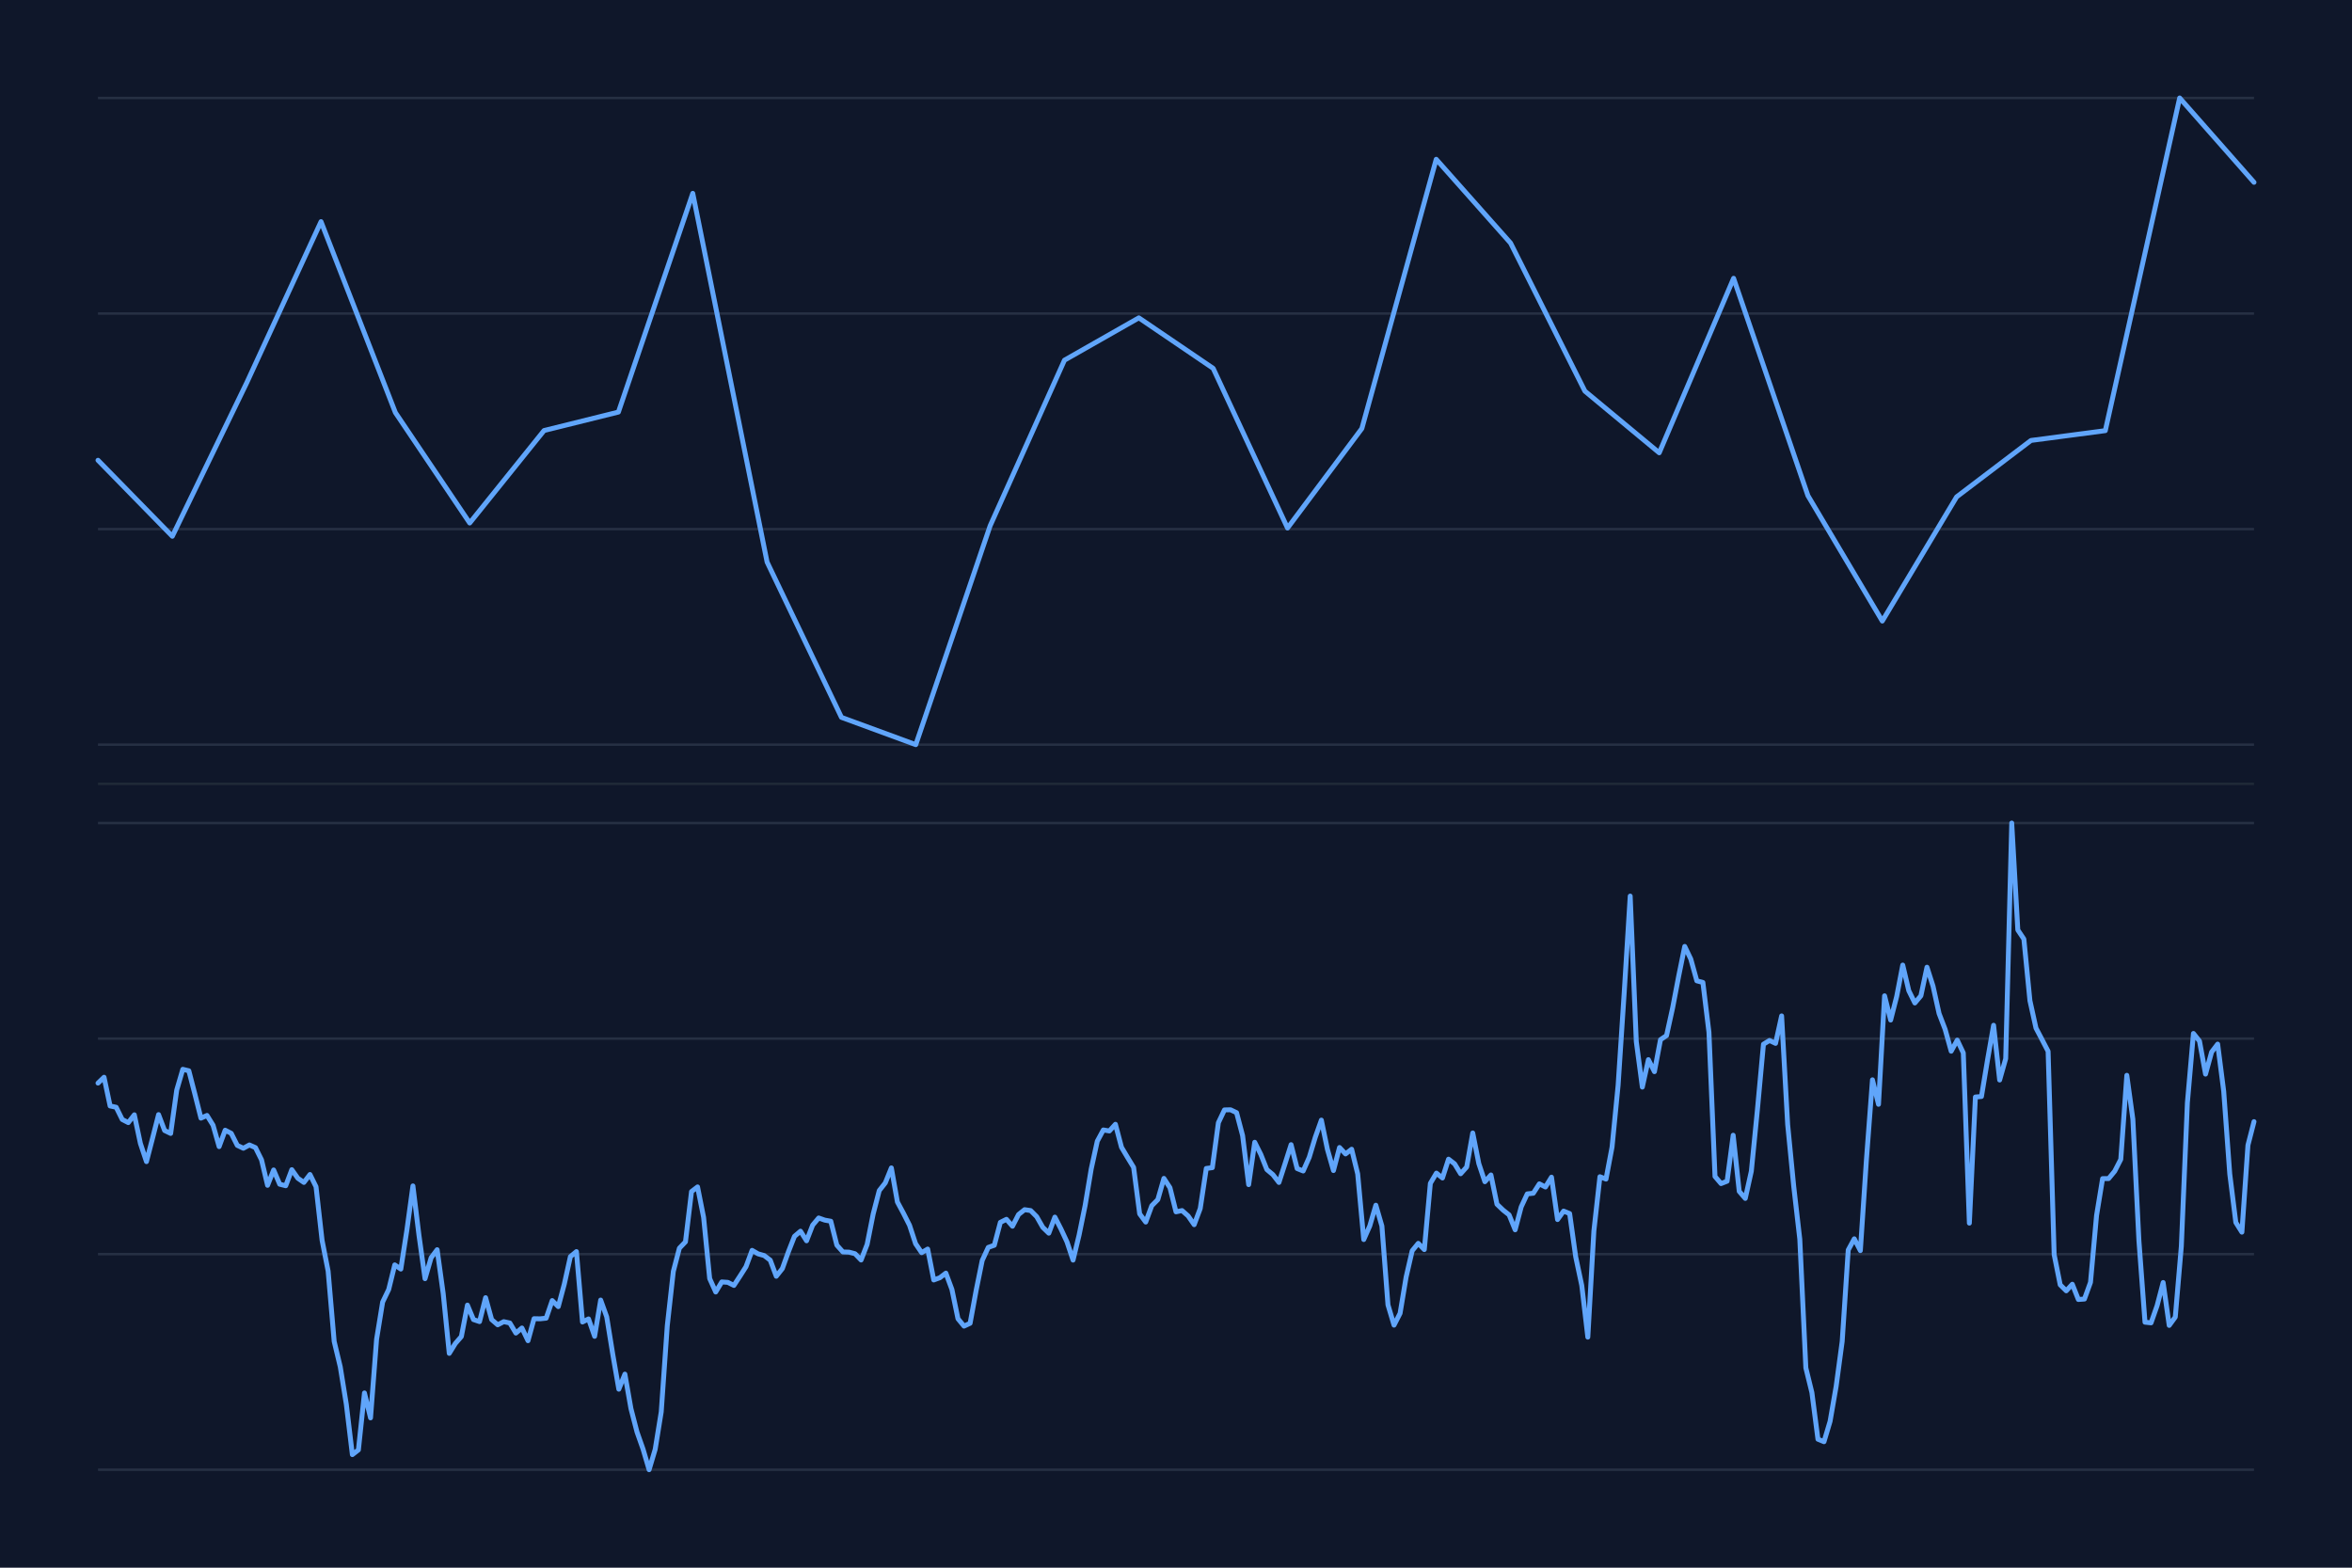
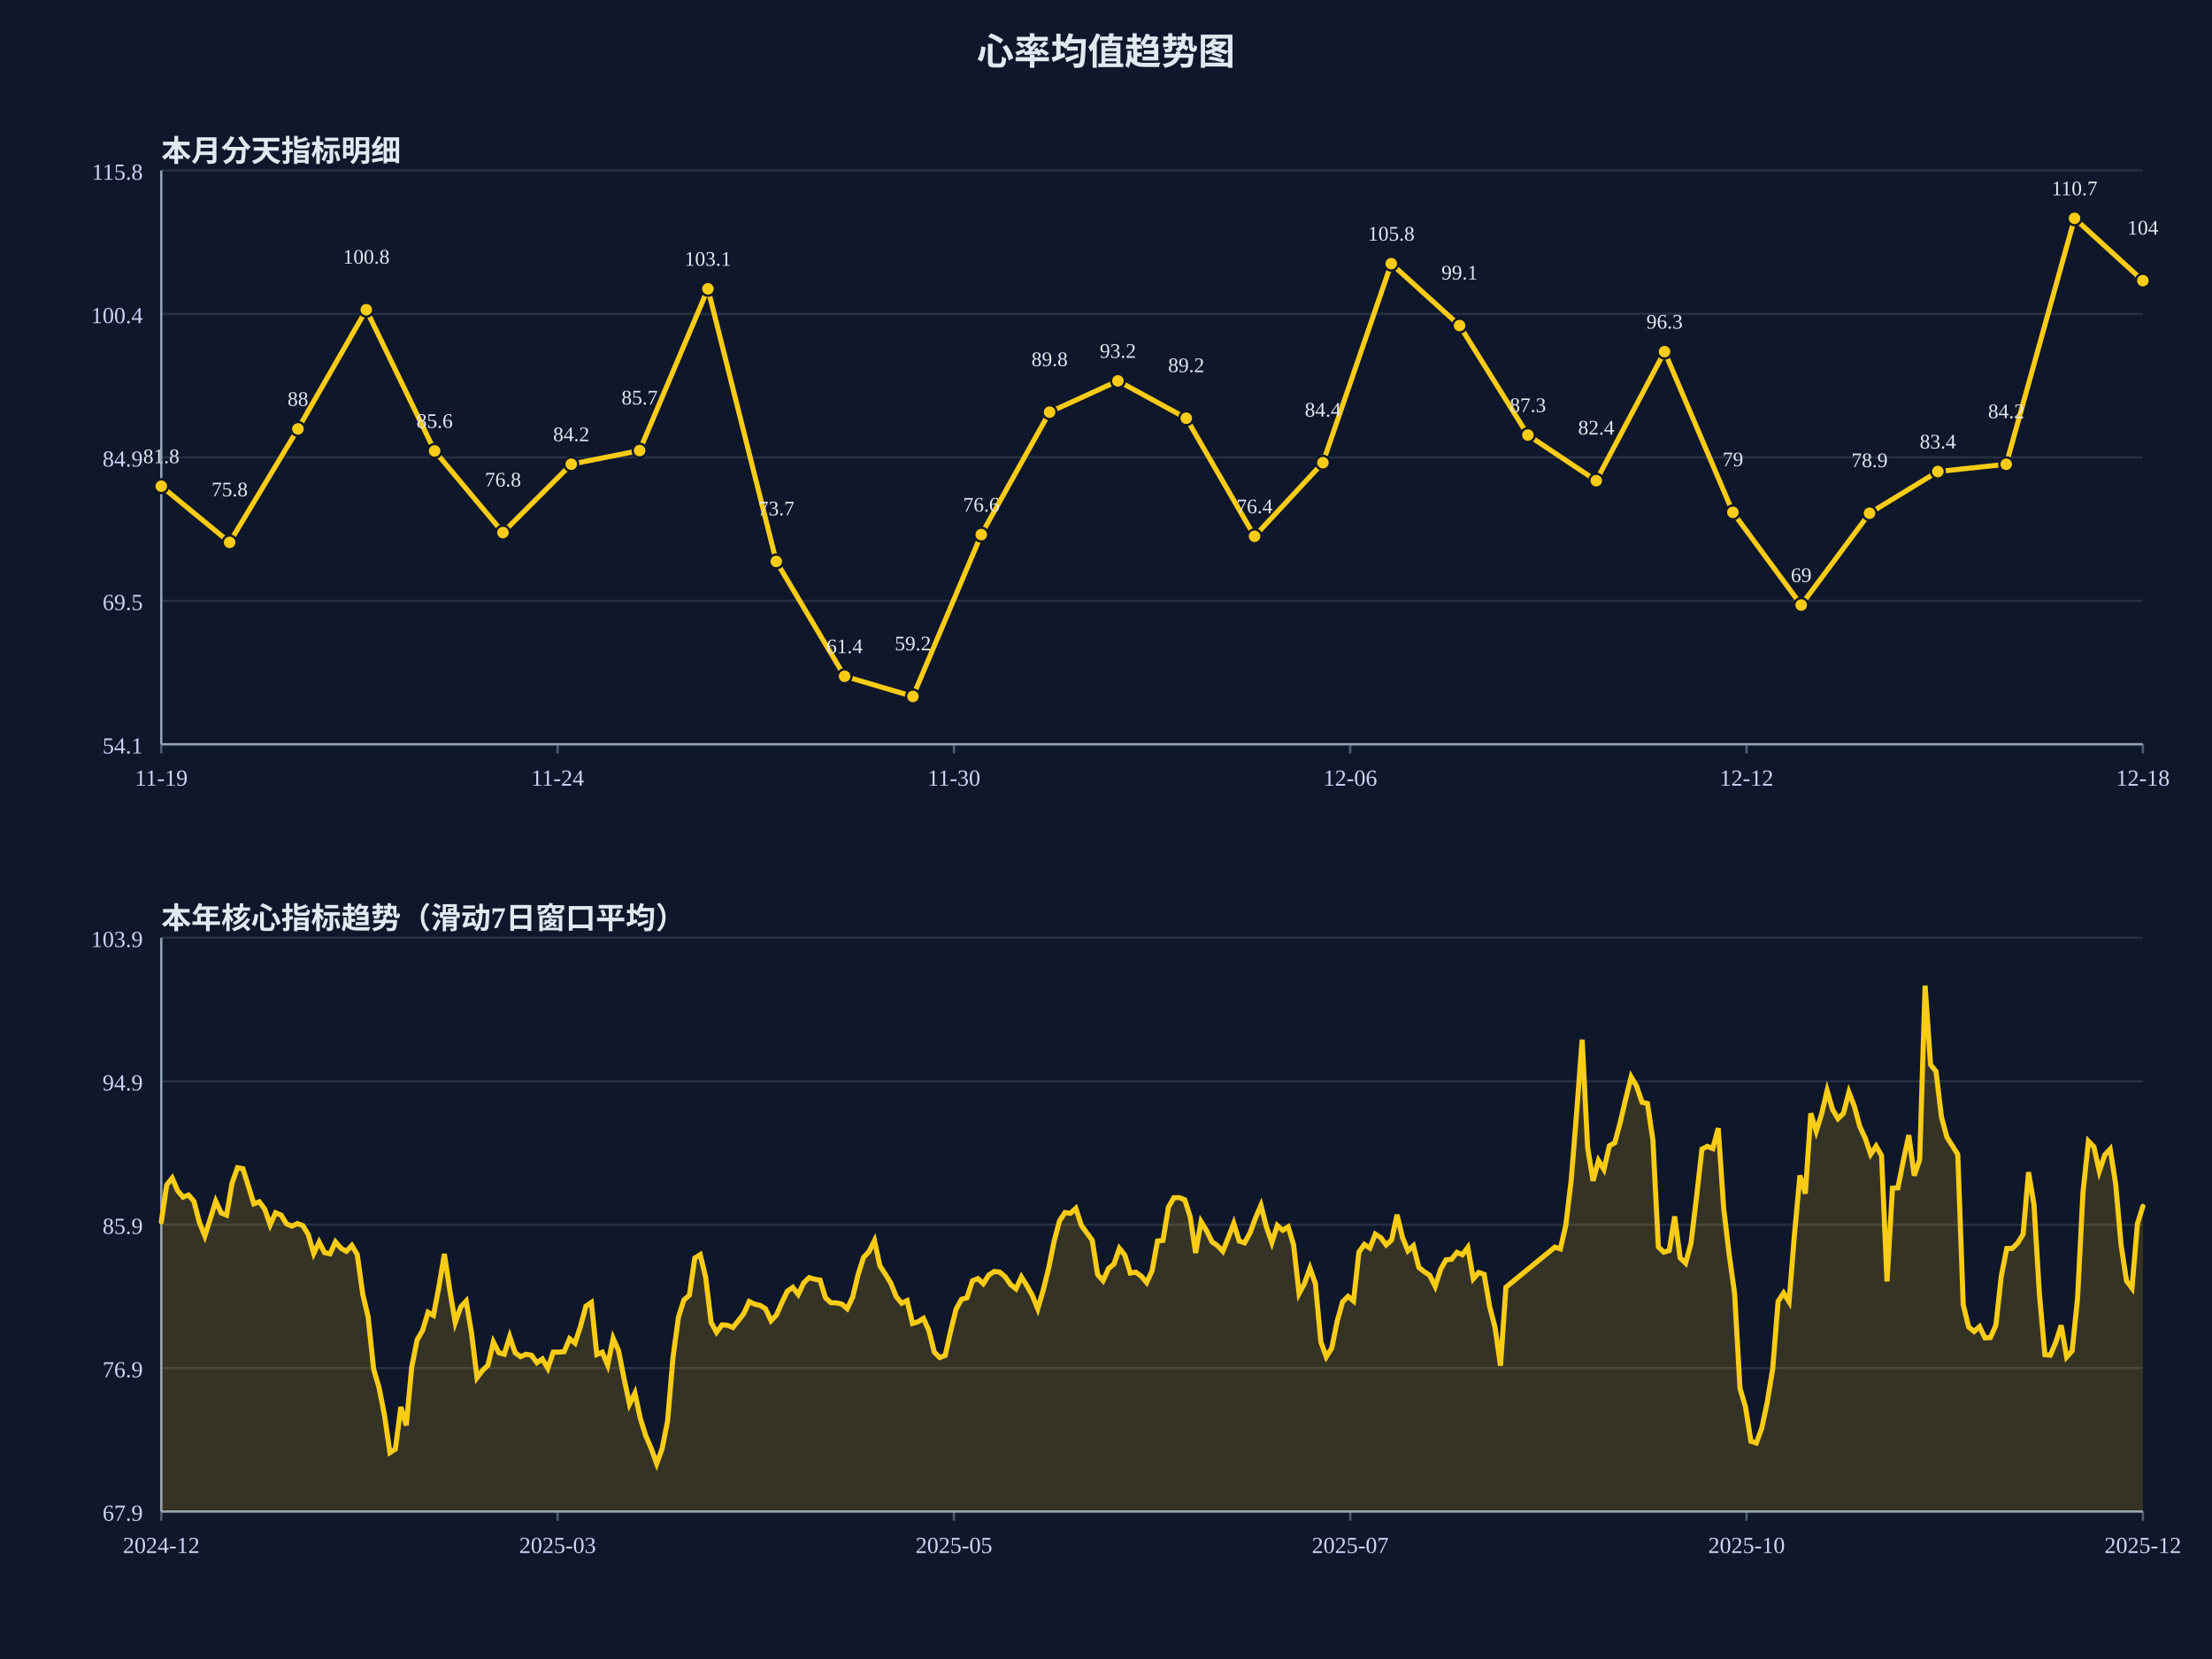
- <svg xmlns="http://www.w3.org/2000/svg" viewBox="0 0 960 640" width="960" height="640">
-   <rect width="960" height="640" fill="#0f172a" />
-   <line x1="40" y1="40.00" x2="920.00" y2="40.00" stroke="#94a3b8" stroke-opacity="0.18" stroke-width="1" />
-   <line x1="40" y1="128.00" x2="920.00" y2="128.00" stroke="#94a3b8" stroke-opacity="0.18" stroke-width="1" />
-   <line x1="40" y1="216.00" x2="920.00" y2="216.00" stroke="#94a3b8" stroke-opacity="0.18" stroke-width="1" />
-   <line x1="40" y1="304.00" x2="920.00" y2="304.00" stroke="#94a3b8" stroke-opacity="0.18" stroke-width="1" />
-   <line x1="40" y1="336.00" x2="920.00" y2="336.00" stroke="#94a3b8" stroke-opacity="0.18" stroke-width="1" />
-   <line x1="40" y1="424.00" x2="920.00" y2="424.00" stroke="#94a3b8" stroke-opacity="0.18" stroke-width="1" />
-   <line x1="40" y1="512.00" x2="920.00" y2="512.00" stroke="#94a3b8" stroke-opacity="0.18" stroke-width="1" />
-   <line x1="40" y1="600.00" x2="920.00" y2="600.00" stroke="#94a3b8" stroke-opacity="0.18" stroke-width="1" />
-   <line x1="40" y1="320.00" x2="920.00" y2="320.00" stroke="#1f2937" stroke-width="1" />
-   <polyline points="40.00,187.90 70.34,218.93 100.69,156.29 131.03,90.48 161.38,168.43 191.72,213.51 222.07,175.76 252.41,168.23 282.76,78.93 313.10,229.46 343.45,292.86 373.79,304.00 404.14,214.65 434.48,147.04 464.83,129.76 495.17,150.37 525.52,215.57 555.86,174.94 586.21,65.03 616.55,99.21 646.90,159.68 677.24,184.85 707.59,113.61 737.93,202.35 768.28,253.54 798.62,202.85 828.97,179.81 859.31,175.81 889.66,40.00 920.00,74.43" fill="none" stroke="#60a5fa" stroke-width="2" stroke-linecap="round" stroke-linejoin="round" />
-   <polyline points="40.00,442.17 42.47,439.78 44.94,451.50 47.42,452.03 49.89,457.02 52.36,458.30 54.83,455.11 57.30,466.79 59.78,474.23 62.25,464.72 64.72,455.03 67.19,461.52 69.66,462.72 72.13,445.02 74.61,436.54 77.08,437.14 79.55,446.68 82.02,456.47 84.49,455.37 86.97,459.38 89.44,468.10 91.91,461.40 94.38,462.68 96.85,467.59 99.33,468.77 101.80,467.42 104.27,468.51 106.74,473.48 109.21,483.90 111.69,477.63 114.16,483.45 116.63,484.07 119.10,477.51 121.57,481.01 124.04,482.72 126.52,479.48 128.99,484.47 131.46,506.33 133.93,518.93 136.40,547.63 138.88,557.99 141.35,573.27 143.82,593.84 146.29,591.92 148.76,568.66 151.24,578.84 153.71,546.74 156.18,531.56 158.65,526.43 161.12,516.38 163.60,518.09 166.07,502.18 168.54,484.14 171.01,504.31 173.48,522.02 175.96,513.48 178.43,510.18 180.90,528.10 183.37,552.51 185.84,548.49 188.31,545.64 190.79,532.80 193.26,538.71 195.73,539.54 198.20,529.77 200.67,538.71 203.15,540.85 205.62,539.56 208.09,540.10 210.56,544.22 213.03,542.15 215.51,547.34 217.98,538.35 220.45,538.40 222.92,538.14 225.39,530.95 227.87,533.42 230.34,524.18 232.81,513.00 235.28,510.95 237.75,539.70 240.22,538.44 242.70,545.55 245.17,530.74 247.64,537.60 250.11,552.89 252.58,567.13 255.06,560.98 257.53,575.07 260.00,584.59 262.47,591.60 264.94,600.00 267.42,591.69 269.89,576.39 272.36,541.20 274.83,519.04 277.30,509.56 279.78,506.97 282.25,486.44 284.72,484.55 287.19,497.01 289.66,521.96 292.13,527.45 294.61,523.34 297.08,523.52 299.55,524.77 302.02,520.99 304.49,517.11 306.97,510.45 309.44,511.88 311.91,512.57 314.38,514.45 316.85,521.03 319.33,517.89 321.80,511.03 324.27,504.73 326.74,502.63 329.21,506.55 331.69,500.16 334.16,497.23 336.63,498.11 339.10,498.56 341.57,508.33 344.04,511.10 346.52,511.18 348.99,511.82 351.46,514.39 353.93,508.02 356.40,495.59 358.88,486.05 361.35,482.90 363.82,476.79 366.29,490.71 368.76,495.31 371.24,500.21 373.71,507.74 376.18,511.39 378.65,509.92 381.12,522.54 383.60,521.63 386.07,519.75 388.54,526.41 391.01,538.37 393.48,541.38 395.96,540.22 398.43,526.78 400.90,514.59 403.37,509.24 405.84,508.37 408.31,499.02 410.79,497.78 413.26,500.60 415.73,495.82 418.20,493.85 420.67,494.20 423.15,496.70 425.62,501.04 428.09,503.44 430.56,496.88 433.03,501.69 435.51,507.01 437.98,514.43 440.45,504.19 442.92,492.07 445.39,477.23 447.87,465.88 450.34,461.30 452.81,461.71 455.28,458.98 457.75,468.36 460.22,472.51 462.70,476.58 465.17,495.56 467.64,498.90 470.11,492.22 472.58,489.74 475.06,481.07 477.53,484.86 480.00,494.72 482.47,494.21 484.94,496.39 487.42,499.97 489.89,493.38 492.36,477.01 494.83,476.69 497.30,458.34 499.78,453.12 502.25,453.06 504.72,454.24 507.19,463.62 509.66,483.62 512.13,466.32 514.61,471.27 517.08,477.47 519.55,479.53 522.02,482.73 524.49,475.11 526.97,467.30 529.44,477.05 531.91,478.05 534.38,472.47 536.85,464.27 539.33,457.28 541.80,469.21 544.27,477.87 546.74,468.46 549.21,471.08 551.69,469.17 554.16,479.24 556.63,506.04 559.10,500.45 561.57,492.02 564.04,500.53 566.52,532.71 568.99,540.98 571.46,536.16 573.93,521.34 576.40,510.62 578.88,507.59 581.35,510.14 583.82,483.09 586.29,478.92 588.76,480.91 591.24,473.22 593.71,475.13 596.18,479.18 598.65,476.42 601.12,462.53 603.60,475.03 606.07,482.43 608.54,479.67 611.01,491.62 613.48,493.99 615.96,495.96 618.43,502.06 620.90,492.70 623.37,487.40 625.84,487.13 628.31,483.30 630.79,484.59 633.26,480.57 635.73,497.88 638.20,494.42 640.67,495.43 643.15,513.11 645.62,524.77 648.09,545.88 650.56,502.54 653.03,480.39 655.51,481.36 657.98,468.28 660.45,443.11 662.92,405.52 665.39,365.82 667.87,425.19 670.34,443.80 672.81,432.59 675.28,437.50 677.75,424.45 680.22,422.77 682.70,411.49 685.17,398.53 687.64,386.37 690.11,391.50 692.58,400.42 695.06,401.09 697.53,421.42 700.00,480.29 702.47,483.19 704.94,482.22 707.42,463.45 709.89,486.37 712.36,489.25 714.83,478.14 717.30,453.14 719.78,426.29 722.25,424.77 724.72,425.95 727.19,414.74 729.66,459.07 732.13,484.31 734.61,505.88 737.08,558.43 739.55,568.51 742.02,587.55 744.49,588.57 746.97,580.26 749.44,566.01 751.91,547.63 754.38,510.30 756.85,505.74 759.33,510.55 761.80,473.49 764.27,440.83 766.74,450.83 769.21,406.53 771.69,416.43 774.16,406.79 776.63,393.98 779.10,404.45 781.57,409.46 784.04,406.52 786.52,394.86 788.99,402.58 791.46,413.77 793.93,420.22 796.40,429.15 798.88,424.62 801.35,429.86 803.82,499.34 806.29,447.85 808.76,447.64 811.24,432.68 813.71,418.56 816.18,440.91 818.65,432.20 821.12,336.00 823.60,379.66 826.07,383.35 828.54,408.51 831.01,419.71 833.48,424.40 835.96,429.19 838.43,512.15 840.90,524.52 843.37,526.97 845.84,524.28 848.31,530.51 850.79,530.33 853.26,523.51 855.73,496.23 858.20,481.17 860.67,481.14 863.15,478.13 865.62,473.31 868.09,438.99 870.56,456.93 873.03,506.54 875.51,539.78 877.98,540.05 880.45,533.01 882.92,523.58 885.39,541.09 887.87,537.69 890.34,508.78 892.81,450.20 895.28,421.90 897.75,425.00 900.22,438.50 902.70,429.49 905.17,426.25 907.64,445.52 910.11,479.30 912.58,499.06 915.06,503.02 917.53,467.51 920.00,457.90" fill="none" stroke="#60a5fa" stroke-width="2" stroke-linecap="round" stroke-linejoin="round" />
+ <svg xmlns="http://www.w3.org/2000/svg" viewBox="0 0 960 720" width="960" height="720">
+   <rect width="960" height="720" fill="#0f172a" />
+   <text x="480" y="28" fill="#e2e8f0" font-size="16" font-weight="700" text-anchor="middle">心率均值趋势图</text>
+   <text x="70" y="70" fill="#e2e8f0" font-size="13" font-weight="600">本月分天指标明细</text>
+   <line x1="70" y1="323.00" x2="930" y2="323.00" stroke="#94a3b8" stroke-opacity="0.18" stroke-width="1" />
+   <text x="62" y="327.00" fill="#cbd5f5" font-size="10" text-anchor="end">54.1</text>
+   <line x1="70" y1="260.75" x2="930" y2="260.75" stroke="#94a3b8" stroke-opacity="0.18" stroke-width="1" />
+   <text x="62" y="264.75" fill="#cbd5f5" font-size="10" text-anchor="end">69.5</text>
+   <line x1="70" y1="198.50" x2="930" y2="198.50" stroke="#94a3b8" stroke-opacity="0.18" stroke-width="1" />
+   <text x="62" y="202.50" fill="#cbd5f5" font-size="10" text-anchor="end">84.9</text>
+   <line x1="70" y1="136.25" x2="930" y2="136.25" stroke="#94a3b8" stroke-opacity="0.18" stroke-width="1" />
+   <text x="62" y="140.25" fill="#cbd5f5" font-size="10" text-anchor="end">100.4</text>
+   <line x1="70" y1="74.00" x2="930" y2="74.00" stroke="#94a3b8" stroke-opacity="0.18" stroke-width="1" />
+   <text x="62" y="78.00" fill="#cbd5f5" font-size="10" text-anchor="end">115.8</text>
+   <line x1="70.00" y1="323" x2="70.00" y2="327" stroke="#94a3b8" stroke-opacity="0.5" stroke-width="1" />
+   <text x="70.00" y="341" fill="#cbd5f5" font-size="10" text-anchor="middle">11-19</text>
+   <line x1="242.00" y1="323" x2="242.00" y2="327" stroke="#94a3b8" stroke-opacity="0.5" stroke-width="1" />
+   <text x="242.00" y="341" fill="#cbd5f5" font-size="10" text-anchor="middle">11-24</text>
+   <line x1="414.00" y1="323" x2="414.00" y2="327" stroke="#94a3b8" stroke-opacity="0.5" stroke-width="1" />
+   <text x="414.00" y="341" fill="#cbd5f5" font-size="10" text-anchor="middle">11-30</text>
+   <line x1="586.00" y1="323" x2="586.00" y2="327" stroke="#94a3b8" stroke-opacity="0.5" stroke-width="1" />
+   <text x="586.00" y="341" fill="#cbd5f5" font-size="10" text-anchor="middle">12-06</text>
+   <line x1="758.00" y1="323" x2="758.00" y2="327" stroke="#94a3b8" stroke-opacity="0.5" stroke-width="1" />
+   <text x="758.00" y="341" fill="#cbd5f5" font-size="10" text-anchor="middle">12-12</text>
+   <line x1="930.00" y1="323" x2="930.00" y2="327" stroke="#94a3b8" stroke-opacity="0.5" stroke-width="1" />
+   <text x="930.00" y="341" fill="#cbd5f5" font-size="10" text-anchor="middle">12-18</text>
+   <line x1="70" y1="74" x2="70" y2="323" stroke="#94a3b8" stroke-width="1" />
+   <line x1="70" y1="323" x2="930" y2="323" stroke="#94a3b8" stroke-width="1" />
+   <path d="M70.00,211.00 L99.66,235.39 L129.31,186.15 L158.97,134.43 L188.62,195.69 L218.28,231.13 L247.93,201.46 L277.59,195.54 L307.24,125.35 L336.90,243.66 L366.55,293.49 L396.21,302.25 L425.86,232.02 L455.52,178.88 L485.17,165.30 L514.83,181.50 L544.48,232.74 L574.14,200.81 L603.79,114.42 L633.45,141.29 L663.10,188.82 L692.76,208.60 L722.41,152.61 L752.07,222.35 L781.72,262.59 L811.38,222.74 L841.03,204.64 L870.69,201.49 L900.34,94.75 L930.00,121.81" fill="none" stroke="#facc15" stroke-width="2.2" stroke-linecap="round" />
+   <circle cx="70.00" cy="211.00" r="3" fill="#facc15" stroke="#0f172a" stroke-width="1" />
+   <text x="70.00" y="201.00" fill="#e2e8f0" font-size="9" text-anchor="middle">81.8</text>
+   <circle cx="99.66" cy="235.39" r="3" fill="#facc15" stroke="#0f172a" stroke-width="1" />
+   <text x="99.66" y="215.39" fill="#e2e8f0" font-size="9" text-anchor="middle">75.8</text>
+   <circle cx="129.31" cy="186.15" r="3" fill="#facc15" stroke="#0f172a" stroke-width="1" />
+   <text x="129.31" y="176.15" fill="#e2e8f0" font-size="9" text-anchor="middle">88</text>
+   <circle cx="158.97" cy="134.43" r="3" fill="#facc15" stroke="#0f172a" stroke-width="1" />
+   <text x="158.97" y="114.43" fill="#e2e8f0" font-size="9" text-anchor="middle">100.8</text>
+   <circle cx="188.62" cy="195.69" r="3" fill="#facc15" stroke="#0f172a" stroke-width="1" />
+   <text x="188.62" y="185.69" fill="#e2e8f0" font-size="9" text-anchor="middle">85.6</text>
+   <circle cx="218.28" cy="231.13" r="3" fill="#facc15" stroke="#0f172a" stroke-width="1" />
+   <text x="218.28" y="211.13" fill="#e2e8f0" font-size="9" text-anchor="middle">76.8</text>
+   <circle cx="247.93" cy="201.46" r="3" fill="#facc15" stroke="#0f172a" stroke-width="1" />
+   <text x="247.93" y="191.46" fill="#e2e8f0" font-size="9" text-anchor="middle">84.2</text>
+   <circle cx="277.59" cy="195.54" r="3" fill="#facc15" stroke="#0f172a" stroke-width="1" />
+   <text x="277.59" y="175.54" fill="#e2e8f0" font-size="9" text-anchor="middle">85.7</text>
+   <circle cx="307.24" cy="125.35" r="3" fill="#facc15" stroke="#0f172a" stroke-width="1" />
+   <text x="307.24" y="115.35" fill="#e2e8f0" font-size="9" text-anchor="middle">103.1</text>
+   <circle cx="336.90" cy="243.66" r="3" fill="#facc15" stroke="#0f172a" stroke-width="1" />
+   <text x="336.90" y="223.66" fill="#e2e8f0" font-size="9" text-anchor="middle">73.7</text>
+   <circle cx="366.55" cy="293.49" r="3" fill="#facc15" stroke="#0f172a" stroke-width="1" />
+   <text x="366.55" y="283.49" fill="#e2e8f0" font-size="9" text-anchor="middle">61.4</text>
+   <circle cx="396.21" cy="302.25" r="3" fill="#facc15" stroke="#0f172a" stroke-width="1" />
+   <text x="396.21" y="282.25" fill="#e2e8f0" font-size="9" text-anchor="middle">59.2</text>
+   <circle cx="425.86" cy="232.02" r="3" fill="#facc15" stroke="#0f172a" stroke-width="1" />
+   <text x="425.86" y="222.02" fill="#e2e8f0" font-size="9" text-anchor="middle">76.6</text>
+   <circle cx="455.52" cy="178.88" r="3" fill="#facc15" stroke="#0f172a" stroke-width="1" />
+   <text x="455.52" y="158.88" fill="#e2e8f0" font-size="9" text-anchor="middle">89.8</text>
+   <circle cx="485.17" cy="165.30" r="3" fill="#facc15" stroke="#0f172a" stroke-width="1" />
+   <text x="485.17" y="155.30" fill="#e2e8f0" font-size="9" text-anchor="middle">93.2</text>
+   <circle cx="514.83" cy="181.50" r="3" fill="#facc15" stroke="#0f172a" stroke-width="1" />
+   <text x="514.83" y="161.50" fill="#e2e8f0" font-size="9" text-anchor="middle">89.2</text>
+   <circle cx="544.48" cy="232.74" r="3" fill="#facc15" stroke="#0f172a" stroke-width="1" />
+   <text x="544.48" y="222.74" fill="#e2e8f0" font-size="9" text-anchor="middle">76.4</text>
+   <circle cx="574.14" cy="200.81" r="3" fill="#facc15" stroke="#0f172a" stroke-width="1" />
+   <text x="574.14" y="180.81" fill="#e2e8f0" font-size="9" text-anchor="middle">84.4</text>
+   <circle cx="603.79" cy="114.42" r="3" fill="#facc15" stroke="#0f172a" stroke-width="1" />
+   <text x="603.79" y="104.42" fill="#e2e8f0" font-size="9" text-anchor="middle">105.8</text>
+   <circle cx="633.45" cy="141.29" r="3" fill="#facc15" stroke="#0f172a" stroke-width="1" />
+   <text x="633.45" y="121.29" fill="#e2e8f0" font-size="9" text-anchor="middle">99.1</text>
+   <circle cx="663.10" cy="188.82" r="3" fill="#facc15" stroke="#0f172a" stroke-width="1" />
+   <text x="663.10" y="178.82" fill="#e2e8f0" font-size="9" text-anchor="middle">87.3</text>
+   <circle cx="692.76" cy="208.60" r="3" fill="#facc15" stroke="#0f172a" stroke-width="1" />
+   <text x="692.76" y="188.60" fill="#e2e8f0" font-size="9" text-anchor="middle">82.4</text>
+   <circle cx="722.41" cy="152.61" r="3" fill="#facc15" stroke="#0f172a" stroke-width="1" />
+   <text x="722.41" y="142.61" fill="#e2e8f0" font-size="9" text-anchor="middle">96.3</text>
+   <circle cx="752.07" cy="222.35" r="3" fill="#facc15" stroke="#0f172a" stroke-width="1" />
+   <text x="752.07" y="202.35" fill="#e2e8f0" font-size="9" text-anchor="middle">79</text>
+   <circle cx="781.72" cy="262.59" r="3" fill="#facc15" stroke="#0f172a" stroke-width="1" />
+   <text x="781.72" y="252.59" fill="#e2e8f0" font-size="9" text-anchor="middle">69</text>
+   <circle cx="811.38" cy="222.74" r="3" fill="#facc15" stroke="#0f172a" stroke-width="1" />
+   <text x="811.38" y="202.74" fill="#e2e8f0" font-size="9" text-anchor="middle">78.9</text>
+   <circle cx="841.03" cy="204.64" r="3" fill="#facc15" stroke="#0f172a" stroke-width="1" />
+   <text x="841.03" y="194.64" fill="#e2e8f0" font-size="9" text-anchor="middle">83.4</text>
+   <circle cx="870.69" cy="201.49" r="3" fill="#facc15" stroke="#0f172a" stroke-width="1" />
+   <text x="870.69" y="181.49" fill="#e2e8f0" font-size="9" text-anchor="middle">84.2</text>
+   <circle cx="900.34" cy="94.75" r="3" fill="#facc15" stroke="#0f172a" stroke-width="1" />
+   <text x="900.34" y="84.75" fill="#e2e8f0" font-size="9" text-anchor="middle">110.7</text>
+   <circle cx="930.00" cy="121.81" r="3" fill="#facc15" stroke="#0f172a" stroke-width="1" />
+   <text x="930.00" y="101.81" fill="#e2e8f0" font-size="9" text-anchor="middle">104</text>
+   <text x="70" y="403" fill="#e2e8f0" font-size="13" font-weight="600">本年核心指标趋势（滑动7日窗口平均）</text>
+   <line x1="70" y1="656.00" x2="930" y2="656.00" stroke="#94a3b8" stroke-opacity="0.18" stroke-width="1" />
+   <text x="62" y="660.00" fill="#cbd5f5" font-size="10" text-anchor="end">67.9</text>
+   <line x1="70" y1="593.75" x2="930" y2="593.75" stroke="#94a3b8" stroke-opacity="0.18" stroke-width="1" />
+   <text x="62" y="597.75" fill="#cbd5f5" font-size="10" text-anchor="end">76.9</text>
+   <line x1="70" y1="531.50" x2="930" y2="531.50" stroke="#94a3b8" stroke-opacity="0.18" stroke-width="1" />
+   <text x="62" y="535.50" fill="#cbd5f5" font-size="10" text-anchor="end">85.9</text>
+   <line x1="70" y1="469.25" x2="930" y2="469.25" stroke="#94a3b8" stroke-opacity="0.18" stroke-width="1" />
+   <text x="62" y="473.25" fill="#cbd5f5" font-size="10" text-anchor="end">94.9</text>
+   <line x1="70" y1="407.00" x2="930" y2="407.00" stroke="#94a3b8" stroke-opacity="0.18" stroke-width="1" />
+   <text x="62" y="411.00" fill="#cbd5f5" font-size="10" text-anchor="end">103.9</text>
+   <line x1="70.00" y1="656" x2="70.00" y2="660" stroke="#94a3b8" stroke-opacity="0.5" stroke-width="1" />
+   <text x="70.00" y="674" fill="#cbd5f5" font-size="10" text-anchor="middle">2024-12</text>
+   <line x1="242.00" y1="656" x2="242.00" y2="660" stroke="#94a3b8" stroke-opacity="0.5" stroke-width="1" />
+   <text x="242.00" y="674" fill="#cbd5f5" font-size="10" text-anchor="middle">2025-03</text>
+   <line x1="414.00" y1="656" x2="414.00" y2="660" stroke="#94a3b8" stroke-opacity="0.5" stroke-width="1" />
+   <text x="414.00" y="674" fill="#cbd5f5" font-size="10" text-anchor="middle">2025-05</text>
+   <line x1="586.00" y1="656" x2="586.00" y2="660" stroke="#94a3b8" stroke-opacity="0.5" stroke-width="1" />
+   <text x="586.00" y="674" fill="#cbd5f5" font-size="10" text-anchor="middle">2025-07</text>
+   <line x1="758.00" y1="656" x2="758.00" y2="660" stroke="#94a3b8" stroke-opacity="0.5" stroke-width="1" />
+   <text x="758.00" y="674" fill="#cbd5f5" font-size="10" text-anchor="middle">2025-10</text>
+   <line x1="930.00" y1="656" x2="930.00" y2="660" stroke="#94a3b8" stroke-opacity="0.5" stroke-width="1" />
+   <text x="930.00" y="674" fill="#cbd5f5" font-size="10" text-anchor="middle">2025-12</text>
+   <line x1="70" y1="407" x2="70" y2="656" stroke="#94a3b8" stroke-width="1" />
+   <line x1="70" y1="656" x2="930" y2="656" stroke="#94a3b8" stroke-width="1" />
+   <path d="M70.00,656.00 L70.00,530.28 L72.36,514.25 L74.73,511.25 L77.09,516.76 L79.45,519.55 L81.81,518.63 L84.18,521.37 L86.54,530.55 L88.90,536.40 L91.26,528.92 L93.63,521.31 L95.99,526.41 L98.35,527.35 L100.71,513.44 L103.08,506.77 L105.44,507.24 L107.80,514.74 L110.16,522.44 L112.53,521.58 L114.89,524.72 L117.25,531.58 L119.62,526.31 L121.98,527.32 L124.34,531.17 L126.70,532.11 L129.07,531.04 L131.43,531.90 L133.79,535.81 L136.15,543.99 L138.52,539.07 L140.88,543.64 L143.24,544.13 L145.60,538.97 L147.97,541.73 L150.33,543.07 L152.69,540.52 L155.05,544.45 L157.42,561.62 L159.78,571.53 L162.14,594.09 L164.51,602.23 L166.87,614.24 L169.23,630.41 L171.59,628.90 L173.96,610.62 L176.32,618.61 L178.68,593.39 L181.04,581.45 L183.41,577.42 L185.77,569.53 L188.13,570.87 L190.49,558.37 L192.86,544.19 L195.22,560.04 L197.58,573.96 L199.95,567.24 L202.31,564.66 L204.67,578.74 L207.03,597.92 L209.40,594.77 L211.76,592.52 L214.12,582.43 L216.48,587.08 L218.85,587.73 L221.21,580.05 L223.57,587.07 L225.93,588.76 L228.30,587.74 L230.66,588.17 L233.02,591.41 L235.38,589.78 L237.75,593.86 L240.11,586.80 L242.47,586.83 L244.84,586.63 L247.20,580.98 L249.56,582.92 L251.92,575.66 L254.29,566.87 L256.65,565.26 L259.01,587.86 L261.37,586.87 L263.74,592.46 L266.10,580.81 L268.46,586.20 L270.82,598.22 L273.19,609.41 L275.55,604.58 L277.91,615.65 L280.27,623.14 L282.64,628.64 L285.00,635.25 L287.36,628.72 L289.73,616.70 L292.09,589.04 L294.45,571.62 L296.81,564.17 L299.18,562.13 L301.54,546.00 L303.90,544.51 L306.26,554.30 L308.63,573.91 L310.99,578.22 L313.35,575.00 L315.71,575.14 L318.08,576.12 L320.44,573.15 L322.80,570.10 L325.16,564.87 L327.53,565.99 L329.89,566.53 L332.25,568.01 L334.62,573.18 L336.98,570.71 L339.34,565.32 L341.70,560.37 L344.07,558.72 L346.43,561.80 L348.79,556.78 L351.15,554.48 L353.52,555.17 L355.88,555.52 L358.24,563.20 L360.60,565.37 L362.97,565.44 L365.33,565.94 L367.69,567.96 L370.05,562.96 L372.42,553.18 L374.78,545.69 L377.14,543.21 L379.51,538.41 L381.87,549.35 L384.23,552.97 L386.59,556.82 L388.96,562.73 L391.32,565.60 L393.68,564.45 L396.04,574.36 L398.41,573.66 L400.77,572.17 L403.13,577.41 L405.49,586.81 L407.86,589.17 L410.22,588.27 L412.58,577.70 L414.95,568.12 L417.31,563.91 L419.67,563.23 L422.03,555.88 L424.40,554.90 L426.76,557.12 L429.12,553.37 L431.48,551.82 L433.85,552.09 L436.21,554.06 L438.57,557.47 L440.93,559.36 L443.30,554.20 L445.66,557.98 L448.02,562.16 L450.38,568.00 L452.75,559.95 L455.11,550.42 L457.47,538.76 L459.84,529.83 L462.20,526.23 L464.56,526.56 L466.92,524.41 L469.29,531.79 L471.65,535.04 L474.01,538.24 L476.37,553.16 L478.74,555.79 L481.10,550.54 L483.46,548.59 L485.82,541.78 L488.19,544.75 L490.55,552.50 L492.91,552.10 L495.27,553.81 L497.64,556.63 L500.00,551.45 L502.36,538.59 L504.73,538.33 L507.09,523.91 L509.45,519.80 L511.81,519.75 L514.18,520.69 L516.54,528.06 L518.90,543.78 L521.26,530.18 L523.63,534.07 L525.99,538.94 L528.35,540.57 L530.71,543.07 L533.08,537.09 L535.44,530.95 L537.80,538.61 L540.16,539.40 L542.53,535.01 L544.89,528.57 L547.25,523.08 L549.62,532.45 L551.98,539.26 L554.34,531.86 L556.70,533.92 L559.07,532.42 L561.43,540.33 L563.79,561.40 L566.15,557.01 L568.52,550.38 L570.88,557.07 L573.24,582.36 L575.60,588.86 L577.97,585.08 L580.33,573.43 L582.69,565.00 L585.05,562.62 L587.42,564.62 L589.78,543.36 L592.14,540.09 L594.51,541.65 L596.87,535.60 L599.23,537.10 L601.59,540.28 L603.96,538.12 L606.32,527.20 L608.68,537.02 L611.04,542.84 L613.41,540.67 L615.77,550.06 L618.13,551.93 L620.49,553.47 L622.86,558.27 L625.22,550.91 L627.58,546.75 L629.95,546.54 L632.31,543.53 L634.67,544.54 L637.03,541.38 L639.40,554.98 L641.76,552.26 L644.12,553.06 L646.48,566.95 L648.85,576.12 L651.21,592.71 L653.57,558.65 L674.84,541.24 L677.20,542.00 L679.56,531.72 L681.92,511.94 L684.29,482.39 L686.65,451.18 L689.01,497.85 L691.37,512.48 L693.74,503.67 L696.10,507.53 L698.46,497.27 L700.82,495.95 L703.19,487.08 L705.55,476.90 L707.91,467.34 L710.27,471.37 L712.64,478.38 L715.00,478.91 L717.36,494.89 L719.73,541.16 L722.09,543.44 L724.45,542.68 L726.81,527.93 L729.18,545.94 L731.54,548.21 L733.90,539.47 L736.26,519.82 L738.63,498.72 L740.99,497.52 L743.35,498.45 L745.71,489.64 L748.08,524.48 L750.44,544.32 L752.80,561.28 L755.16,602.58 L757.53,610.50 L759.89,625.47 L762.25,626.26 L764.62,619.74 L766.98,608.53 L769.34,594.09 L771.70,564.74 L774.07,561.16 L776.43,564.94 L778.79,535.81 L781.15,510.14 L783.52,518.01 L785.88,483.18 L788.24,490.96 L790.60,483.39 L792.97,473.32 L795.33,481.55 L797.69,485.49 L800.05,483.18 L802.42,474.01 L804.78,480.08 L807.14,488.88 L809.51,493.94 L811.87,500.97 L814.23,497.40 L816.59,501.52 L818.96,556.13 L821.32,515.66 L823.68,515.50 L826.04,503.74 L828.41,492.64 L830.77,510.21 L833.13,503.36 L835.49,427.75 L837.86,462.07 L840.22,464.97 L842.58,484.74 L844.95,493.55 L847.31,497.23 L849.67,501.00 L852.03,566.20 L854.40,575.93 L856.76,577.85 L859.12,575.74 L861.48,580.63 L863.85,580.49 L866.21,575.13 L868.57,553.68 L870.93,541.85 L873.30,541.83 L875.66,539.46 L878.02,535.67 L880.38,508.70 L882.75,522.80 L885.11,561.79 L887.47,587.91 L889.84,588.13 L892.20,582.60 L894.56,575.19 L896.92,588.95 L899.29,586.27 L901.65,563.55 L904.01,517.51 L906.37,495.26 L908.74,497.70 L911.10,508.31 L913.46,501.23 L915.82,498.68 L918.19,513.83 L920.55,540.38 L922.91,555.92 L925.27,559.02 L927.64,531.11 L930.00,523.56 L930.00,656.00 Z" fill="#facc15" fill-opacity="0.16" stroke="none" />
+   <path d="M70.00,530.28 L72.36,514.25 L74.73,511.25 L77.09,516.76 L79.45,519.55 L81.81,518.63 L84.18,521.37 L86.54,530.55 L88.90,536.40 L91.26,528.92 L93.63,521.31 L95.99,526.41 L98.35,527.35 L100.71,513.44 L103.08,506.77 L105.44,507.24 L107.80,514.74 L110.16,522.44 L112.53,521.58 L114.89,524.72 L117.25,531.58 L119.62,526.31 L121.98,527.32 L124.34,531.17 L126.70,532.11 L129.07,531.04 L131.43,531.90 L133.79,535.81 L136.15,543.99 L138.52,539.07 L140.88,543.64 L143.24,544.13 L145.60,538.97 L147.97,541.73 L150.33,543.07 L152.69,540.52 L155.05,544.45 L157.42,561.62 L159.78,571.53 L162.14,594.09 L164.51,602.23 L166.87,614.24 L169.23,630.41 L171.59,628.90 L173.96,610.62 L176.32,618.61 L178.68,593.39 L181.04,581.45 L183.41,577.42 L185.77,569.53 L188.13,570.87 L190.49,558.37 L192.86,544.19 L195.22,560.04 L197.58,573.96 L199.95,567.24 L202.31,564.66 L204.67,578.74 L207.03,597.92 L209.40,594.77 L211.76,592.52 L214.12,582.43 L216.48,587.08 L218.85,587.73 L221.21,580.05 L223.57,587.07 L225.93,588.76 L228.30,587.74 L230.66,588.17 L233.02,591.41 L235.38,589.78 L237.75,593.86 L240.11,586.80 L242.47,586.83 L244.84,586.63 L247.20,580.98 L249.56,582.92 L251.92,575.66 L254.29,566.87 L256.65,565.26 L259.01,587.86 L261.37,586.87 L263.74,592.46 L266.10,580.81 L268.46,586.20 L270.82,598.22 L273.19,609.41 L275.55,604.58 L277.91,615.65 L280.27,623.14 L282.64,628.64 L285.00,635.25 L287.36,628.72 L289.73,616.70 L292.09,589.04 L294.45,571.62 L296.81,564.17 L299.18,562.13 L301.54,546.00 L303.90,544.51 L306.26,554.30 L308.63,573.91 L310.99,578.22 L313.35,575.00 L315.71,575.14 L318.08,576.12 L320.44,573.15 L322.80,570.10 L325.16,564.87 L327.53,565.99 L329.89,566.53 L332.25,568.01 L334.62,573.18 L336.98,570.71 L339.34,565.32 L341.70,560.37 L344.07,558.72 L346.43,561.80 L348.79,556.78 L351.15,554.48 L353.52,555.17 L355.88,555.52 L358.24,563.20 L360.60,565.37 L362.97,565.44 L365.33,565.94 L367.69,567.96 L370.05,562.96 L372.42,553.18 L374.78,545.69 L377.14,543.21 L379.51,538.41 L381.87,549.35 L384.23,552.97 L386.59,556.82 L388.96,562.73 L391.32,565.60 L393.68,564.45 L396.04,574.36 L398.41,573.66 L400.77,572.17 L403.13,577.41 L405.49,586.81 L407.86,589.17 L410.22,588.27 L412.58,577.70 L414.95,568.12 L417.31,563.91 L419.67,563.23 L422.03,555.88 L424.40,554.90 L426.76,557.12 L429.12,553.37 L431.48,551.82 L433.85,552.09 L436.21,554.06 L438.57,557.47 L440.93,559.36 L443.30,554.20 L445.66,557.98 L448.02,562.16 L450.38,568.00 L452.75,559.95 L455.11,550.42 L457.47,538.76 L459.84,529.83 L462.20,526.23 L464.56,526.56 L466.92,524.41 L469.29,531.79 L471.65,535.04 L474.01,538.24 L476.37,553.16 L478.74,555.79 L481.10,550.54 L483.46,548.59 L485.82,541.78 L488.19,544.75 L490.55,552.50 L492.91,552.10 L495.27,553.81 L497.64,556.63 L500.00,551.45 L502.36,538.59 L504.73,538.33 L507.09,523.91 L509.45,519.80 L511.81,519.75 L514.18,520.69 L516.54,528.06 L518.90,543.78 L521.26,530.18 L523.63,534.07 L525.99,538.94 L528.35,540.57 L530.71,543.07 L533.08,537.09 L535.44,530.95 L537.80,538.61 L540.16,539.40 L542.53,535.01 L544.89,528.57 L547.25,523.08 L549.62,532.45 L551.98,539.26 L554.34,531.86 L556.70,533.92 L559.07,532.42 L561.43,540.33 L563.79,561.40 L566.15,557.01 L568.52,550.38 L570.88,557.07 L573.24,582.36 L575.60,588.86 L577.97,585.08 L580.33,573.43 L582.69,565.00 L585.05,562.62 L587.42,564.62 L589.78,543.36 L592.14,540.09 L594.51,541.65 L596.87,535.60 L599.23,537.10 L601.59,540.28 L603.96,538.12 L606.32,527.20 L608.68,537.02 L611.04,542.84 L613.41,540.67 L615.77,550.06 L618.13,551.93 L620.49,553.47 L622.86,558.27 L625.22,550.91 L627.58,546.75 L629.95,546.54 L632.31,543.53 L634.67,544.54 L637.03,541.38 L639.40,554.98 L641.76,552.26 L644.12,553.06 L646.48,566.95 L648.85,576.12 L651.21,592.71 L653.57,558.65 L674.84,541.24 L677.20,542.00 L679.56,531.72 L681.92,511.94 L684.29,482.39 L686.65,451.18 L689.01,497.85 L691.37,512.48 L693.74,503.67 L696.10,507.53 L698.46,497.27 L700.82,495.95 L703.19,487.08 L705.55,476.90 L707.91,467.34 L710.27,471.37 L712.64,478.38 L715.00,478.91 L717.36,494.89 L719.73,541.16 L722.09,543.44 L724.45,542.68 L726.81,527.93 L729.18,545.94 L731.54,548.21 L733.90,539.47 L736.26,519.82 L738.63,498.72 L740.99,497.52 L743.35,498.45 L745.71,489.64 L748.08,524.48 L750.44,544.32 L752.80,561.28 L755.16,602.58 L757.53,610.50 L759.89,625.47 L762.25,626.26 L764.62,619.74 L766.98,608.53 L769.34,594.09 L771.70,564.74 L774.07,561.16 L776.43,564.94 L778.79,535.81 L781.15,510.14 L783.52,518.01 L785.88,483.18 L788.24,490.96 L790.60,483.39 L792.97,473.32 L795.33,481.55 L797.69,485.49 L800.05,483.18 L802.42,474.01 L804.78,480.08 L807.14,488.88 L809.51,493.94 L811.87,500.97 L814.23,497.40 L816.59,501.52 L818.96,556.13 L821.32,515.66 L823.68,515.50 L826.04,503.74 L828.41,492.64 L830.77,510.21 L833.13,503.36 L835.49,427.75 L837.86,462.07 L840.22,464.97 L842.58,484.74 L844.95,493.55 L847.31,497.23 L849.67,501.00 L852.03,566.20 L854.40,575.93 L856.76,577.85 L859.12,575.74 L861.48,580.63 L863.85,580.49 L866.21,575.13 L868.57,553.68 L870.93,541.85 L873.30,541.83 L875.66,539.46 L878.02,535.67 L880.38,508.70 L882.75,522.80 L885.11,561.79 L887.47,587.91 L889.84,588.13 L892.20,582.60 L894.56,575.19 L896.92,588.95 L899.29,586.27 L901.65,563.55 L904.01,517.51 L906.37,495.26 L908.74,497.70 L911.10,508.31 L913.46,501.23 L915.82,498.68 L918.19,513.83 L920.55,540.38 L922.91,555.92 L925.27,559.02 L927.64,531.11 L930.00,523.56" fill="none" stroke="#facc15" stroke-width="2.2" stroke-linecap="round" />
</svg>
